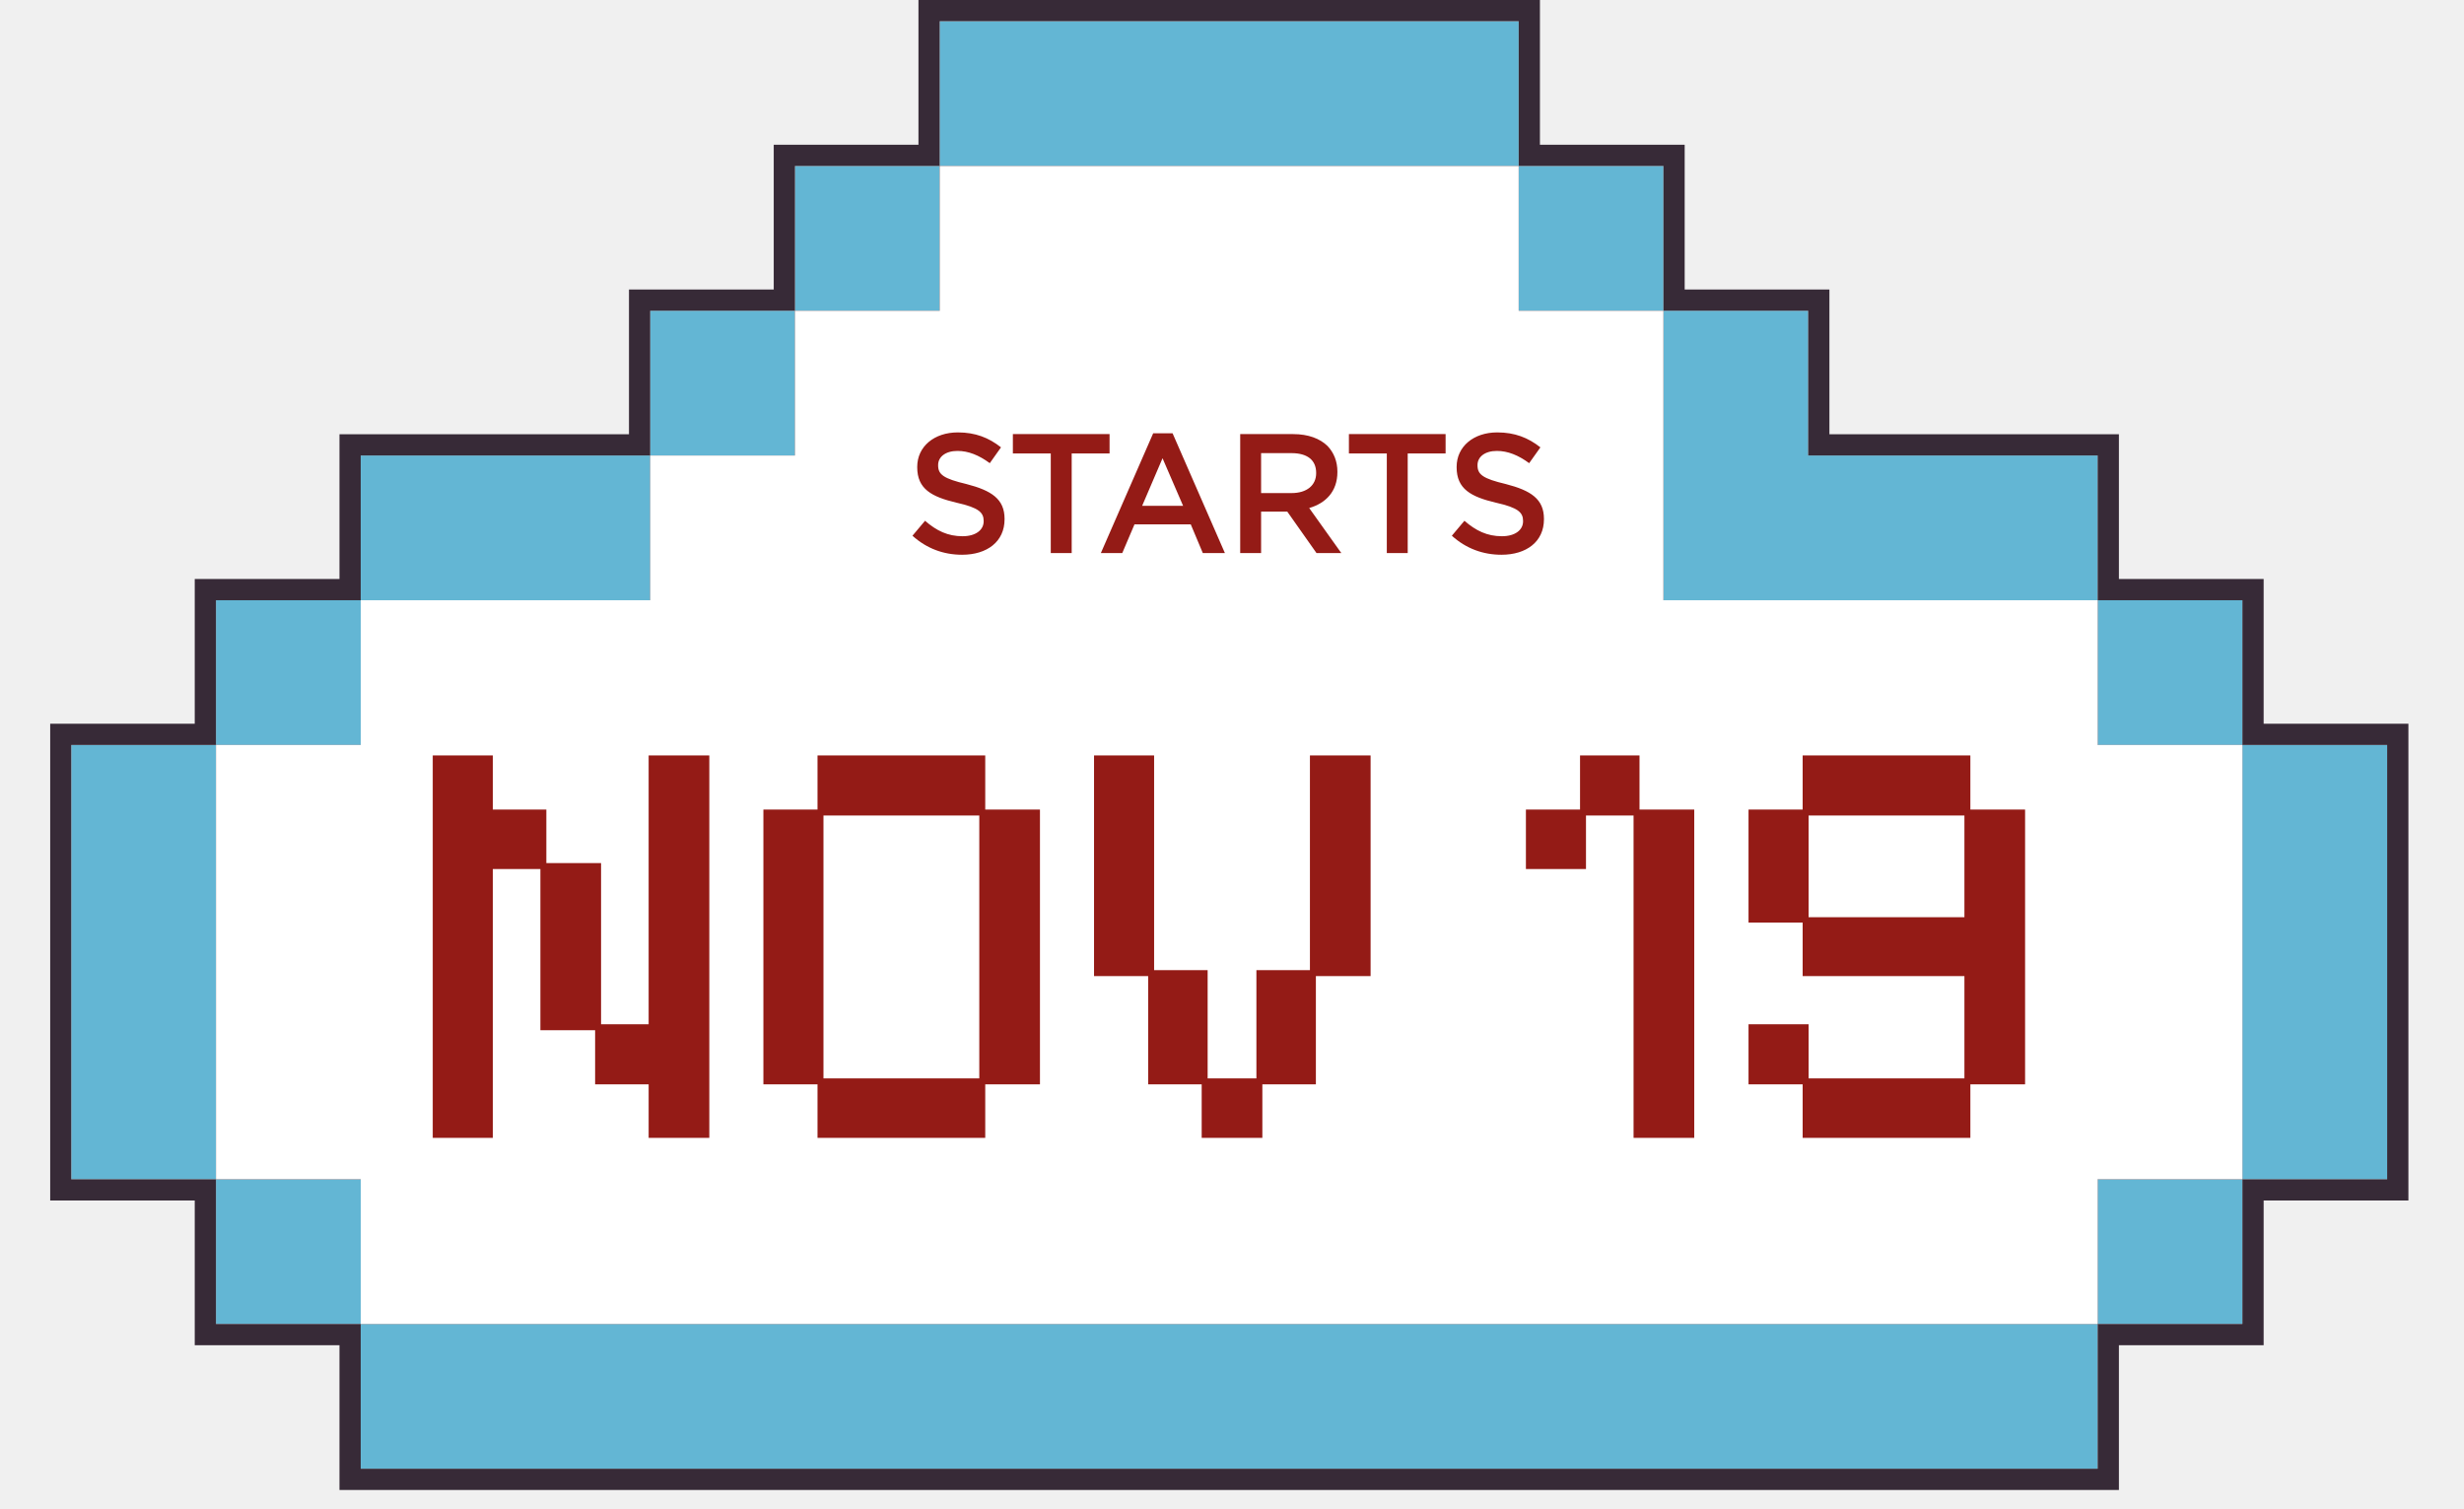
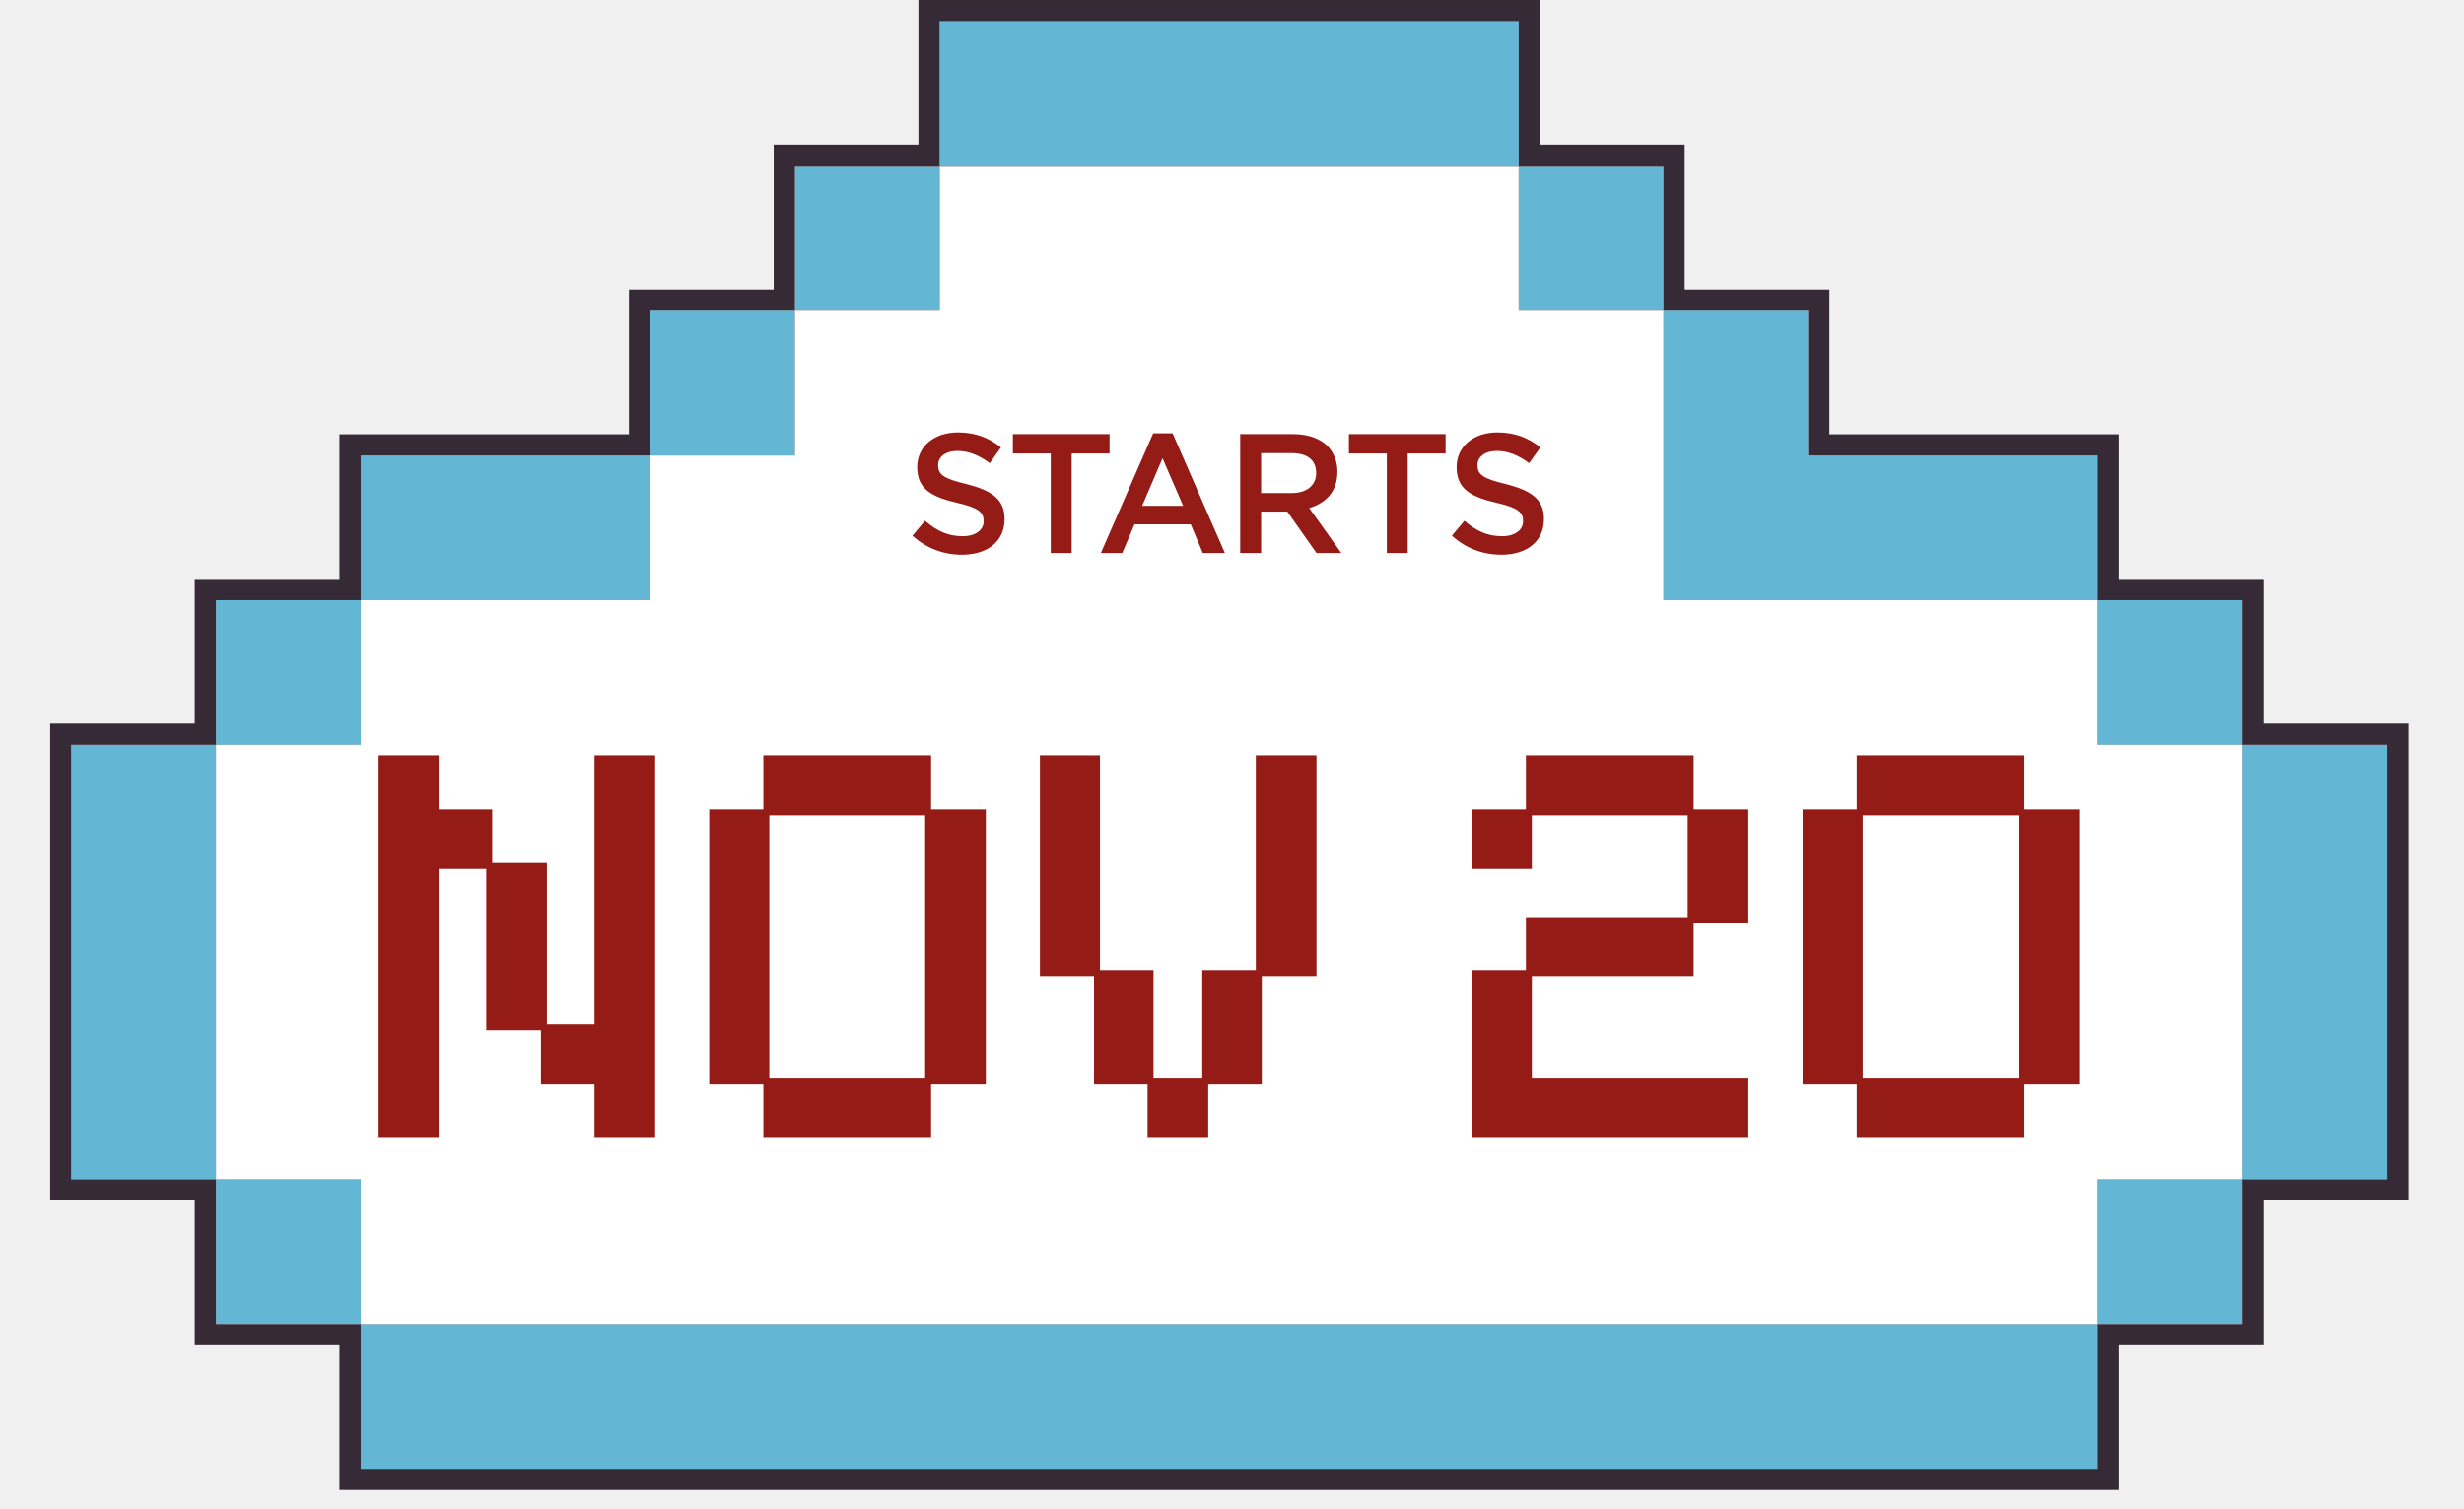
<svg xmlns="http://www.w3.org/2000/svg" width="116" height="71" viewBox="0 0 116 71" fill="none">
  <path d="M16.982 62.328H10.168V55.515H16.982V62.328Z" fill="#63B6D4" />
  <path d="M105.568 62.328H98.754V55.515H105.568V62.328Z" fill="#63B6D4" />
  <path d="M10.168 55.515H3.354V35.071H10.168V55.515Z" fill="#63B6D4" />
  <path d="M112.383 55.515H105.568V35.071H112.383V55.515Z" fill="#63B6D4" />
  <path d="M16.982 35.071H10.168V28.257H16.982V35.071Z" fill="#63B6D4" />
  <path d="M105.568 35.071H98.754V28.257H105.568V35.071Z" fill="#63B6D4" />
  <path d="M30.611 28.257H16.982V21.443H30.611V28.257Z" fill="#63B6D4" />
  <path d="M85.125 21.443H98.754V28.257H78.311V14.629H85.125V21.443Z" fill="#63B6D4" />
  <path d="M37.426 21.443H30.611V14.629H37.426V21.443Z" fill="#63B6D4" />
  <path d="M44.239 14.629H37.426V7.814H44.239V14.629Z" fill="#63B6D4" />
  <path d="M78.311 14.629H71.497V7.814H78.311L78.311 14.629Z" fill="#63B6D4" />
  <path d="M71.497 7.814H44.239V1H71.497V7.814Z" fill="#63B6D4" />
  <path d="M16.982 69.143H78.311H98.754V62.328H78.311H16.982V69.143Z" fill="#63B6D4" />
  <mask id="stroke0_131_1558" maskUnits="userSpaceOnUse" x="2.354" y="0" width="112" height="71" fill="black">
    <rect fill="white" x="2.354" width="112" height="71" />
    <path d="M16.982 62.328H10.168V55.515H16.982V62.328Z" />
    <path d="M105.568 62.328H98.754V55.515H105.568V62.328Z" />
    <path d="M10.168 55.515H3.354V35.071H10.168V55.515Z" />
    <path d="M112.383 55.515H105.568V35.071H112.383V55.515Z" />
    <path d="M16.982 35.071H10.168V28.257H16.982V35.071Z" />
    <path d="M105.568 35.071H98.754V28.257H105.568V35.071Z" />
    <path d="M30.611 28.257H16.982V21.443H30.611V28.257Z" />
    <path d="M85.125 21.443H98.754V28.257H78.311V14.629H85.125V21.443Z" />
    <path d="M37.426 21.443H30.611V14.629H37.426V21.443Z" />
    <path d="M44.239 14.629H37.426V7.814H44.239V14.629Z" />
    <path d="M78.311 14.629H71.497V7.814H78.311L78.311 14.629Z" />
    <path d="M71.497 7.814H44.239V1H71.497V7.814Z" />
    <path d="M16.982 69.143H78.311H98.754V62.328H78.311H16.982V69.143Z" />
  </mask>
  <path d="M16.982 62.328H10.168V55.515M16.982 62.328V55.515H10.168M16.982 62.328H78.311H98.754M16.982 62.328V69.143H78.311H98.754V62.328M10.168 55.515H3.354V35.071H10.168M10.168 55.515V35.071M98.754 62.328H105.568V55.515M98.754 62.328V55.515H105.568M105.568 55.515H112.383V35.071H105.568M105.568 55.515V35.071M10.168 35.071H16.982V28.257M10.168 35.071V28.257H16.982M105.568 35.071H98.754V28.257M105.568 35.071V28.257H98.754M16.982 28.257H30.611V21.443M16.982 28.257V21.443H30.611M98.754 28.257V21.443H85.125V14.629H78.311M98.754 28.257H78.311V14.629M30.611 21.443H37.426V14.629M30.611 21.443V14.629H37.426M78.311 14.629H71.497V7.814M78.311 14.629L78.311 7.814H71.497M37.426 14.629H44.239V7.814M37.426 14.629V7.814H44.239M44.239 7.814H71.497M44.239 7.814V1H71.497V7.814" stroke-width="2" stroke="#372A37" mask="url(#stroke0_131_1558)" />
  <path d="M105.568 35.071V55.514H98.754V62.328H16.983V55.514H10.168V35.071H16.983V28.257H30.611V21.443H37.425V14.629H44.24V7.814H71.497V14.629H78.311V28.257H98.754V35.071H105.568Z" fill="white" />
  <path d="M45.293 26.116C44.429 26.116 43.629 25.828 42.957 25.22L43.549 24.516C44.093 24.988 44.621 25.244 45.317 25.244C45.925 25.244 46.309 24.956 46.309 24.54V24.524C46.309 24.132 46.085 23.9 45.045 23.668C43.853 23.388 43.181 23.02 43.181 21.996V21.98C43.181 21.02 43.981 20.356 45.093 20.356C45.917 20.356 46.549 20.604 47.125 21.06L46.597 21.804C46.085 21.428 45.589 21.228 45.077 21.228C44.501 21.228 44.165 21.516 44.165 21.892V21.908C44.165 22.34 44.421 22.532 45.501 22.788C46.677 23.092 47.293 23.492 47.293 24.428V24.444C47.293 25.5 46.469 26.116 45.293 26.116ZM49.468 26.036V21.348H47.684V20.436H52.236V21.348H50.453V26.036H49.468ZM51.826 26.036L54.29 20.396H55.202L57.666 26.036H56.626L56.058 24.684H53.41L52.834 26.036H51.826ZM53.77 23.812H55.698L54.73 21.572L53.77 23.812ZM58.386 26.036V20.436H60.882C61.586 20.436 62.138 20.644 62.498 20.996C62.794 21.308 62.962 21.716 62.962 22.204V22.22C62.962 23.14 62.41 23.692 61.634 23.916L63.146 26.036H61.978L60.602 24.084H59.37V26.036H58.386ZM59.37 23.212H60.81C61.514 23.212 61.962 22.852 61.962 22.276V22.26C61.962 21.652 61.538 21.332 60.802 21.332H59.37V23.212ZM65.288 26.036V21.348H63.504V20.436H68.056V21.348H66.272V26.036H65.288ZM70.686 26.116C69.823 26.116 69.022 25.828 68.35 25.22L68.942 24.516C69.487 24.988 70.014 25.244 70.71 25.244C71.319 25.244 71.703 24.956 71.703 24.54V24.524C71.703 24.132 71.478 23.9 70.439 23.668C69.246 23.388 68.575 23.02 68.575 21.996V21.98C68.575 21.02 69.374 20.356 70.487 20.356C71.311 20.356 71.942 20.604 72.519 21.06L71.99 21.804C71.478 21.428 70.983 21.228 70.471 21.228C69.894 21.228 69.558 21.516 69.558 21.892V21.908C69.558 22.34 69.814 22.532 70.894 22.788C72.07 23.092 72.686 23.492 72.686 24.428V24.444C72.686 25.5 71.862 26.116 70.686 26.116Z" fill="#941B16" />
-   <path d="M20.373 53.567V35.563H23.201V38.111H25.721V40.631H28.297V48.219H30.537V35.563H33.393V53.567H30.537V51.047H28.017V48.499H25.441V40.911H23.201V53.567H20.373ZM38.487 53.567V51.047H35.939V38.111H38.487V35.563H46.383V38.111H48.959V51.047H46.383V53.567H38.487ZM38.767 50.767H46.103V38.391H38.767V50.767ZM56.573 53.567V51.047H54.053V45.951H51.505V35.563H54.333V45.671H56.853V50.767H59.149V45.671H61.669V35.563H64.525V45.951H61.949V51.047H59.429V53.567H56.573ZM76.905 53.567V38.391H74.665V40.911H71.837V38.111H74.385V35.563H77.185V38.111H79.761V53.567H76.905ZM84.865 53.567V51.047H82.317V48.219H85.145V50.767H92.481V45.951H84.865V43.431H82.317V38.111H84.865V35.563H92.761V38.111H95.337V51.047H92.761V53.567H84.865ZM85.145 43.179H92.481V38.391H85.145V43.179Z" fill="#941B16" />
+   <path d="M17.825 53.567V35.563H20.653V38.111H23.173V40.631H25.749V48.219H27.989V35.563H30.845V53.567H27.989V51.047H25.469V48.499H22.893V40.911H20.653V53.567H17.825ZM35.939 53.567V51.047H33.391V38.111H35.939V35.563H43.835V38.111H46.411V51.047H43.835V53.567H35.939ZM36.219 50.767H43.555V38.391H36.219V50.767ZM54.025 53.567V51.047H51.505V45.951H48.957V35.563H51.785V45.671H54.305V50.767H56.601V45.671H59.121V35.563H61.977V45.951H59.401V51.047H56.881V53.567H54.025ZM71.837 35.563H79.733V38.391H71.837ZM69.289 38.111H72.117V40.911H69.289ZM79.453 38.111H82.309V43.431H79.453ZM71.837 43.179H79.733V45.951H71.837ZM69.289 45.671H72.117V51.047H69.289ZM69.289 50.767H82.309V53.567H69.289ZM87.412 53.567V51.047H84.865V38.111H87.412V35.563H95.308V38.111H97.885V51.047H95.308V53.567H87.412ZM87.692 50.767H95.028V38.391H87.692V50.767Z" fill="#941B16" />
</svg>
